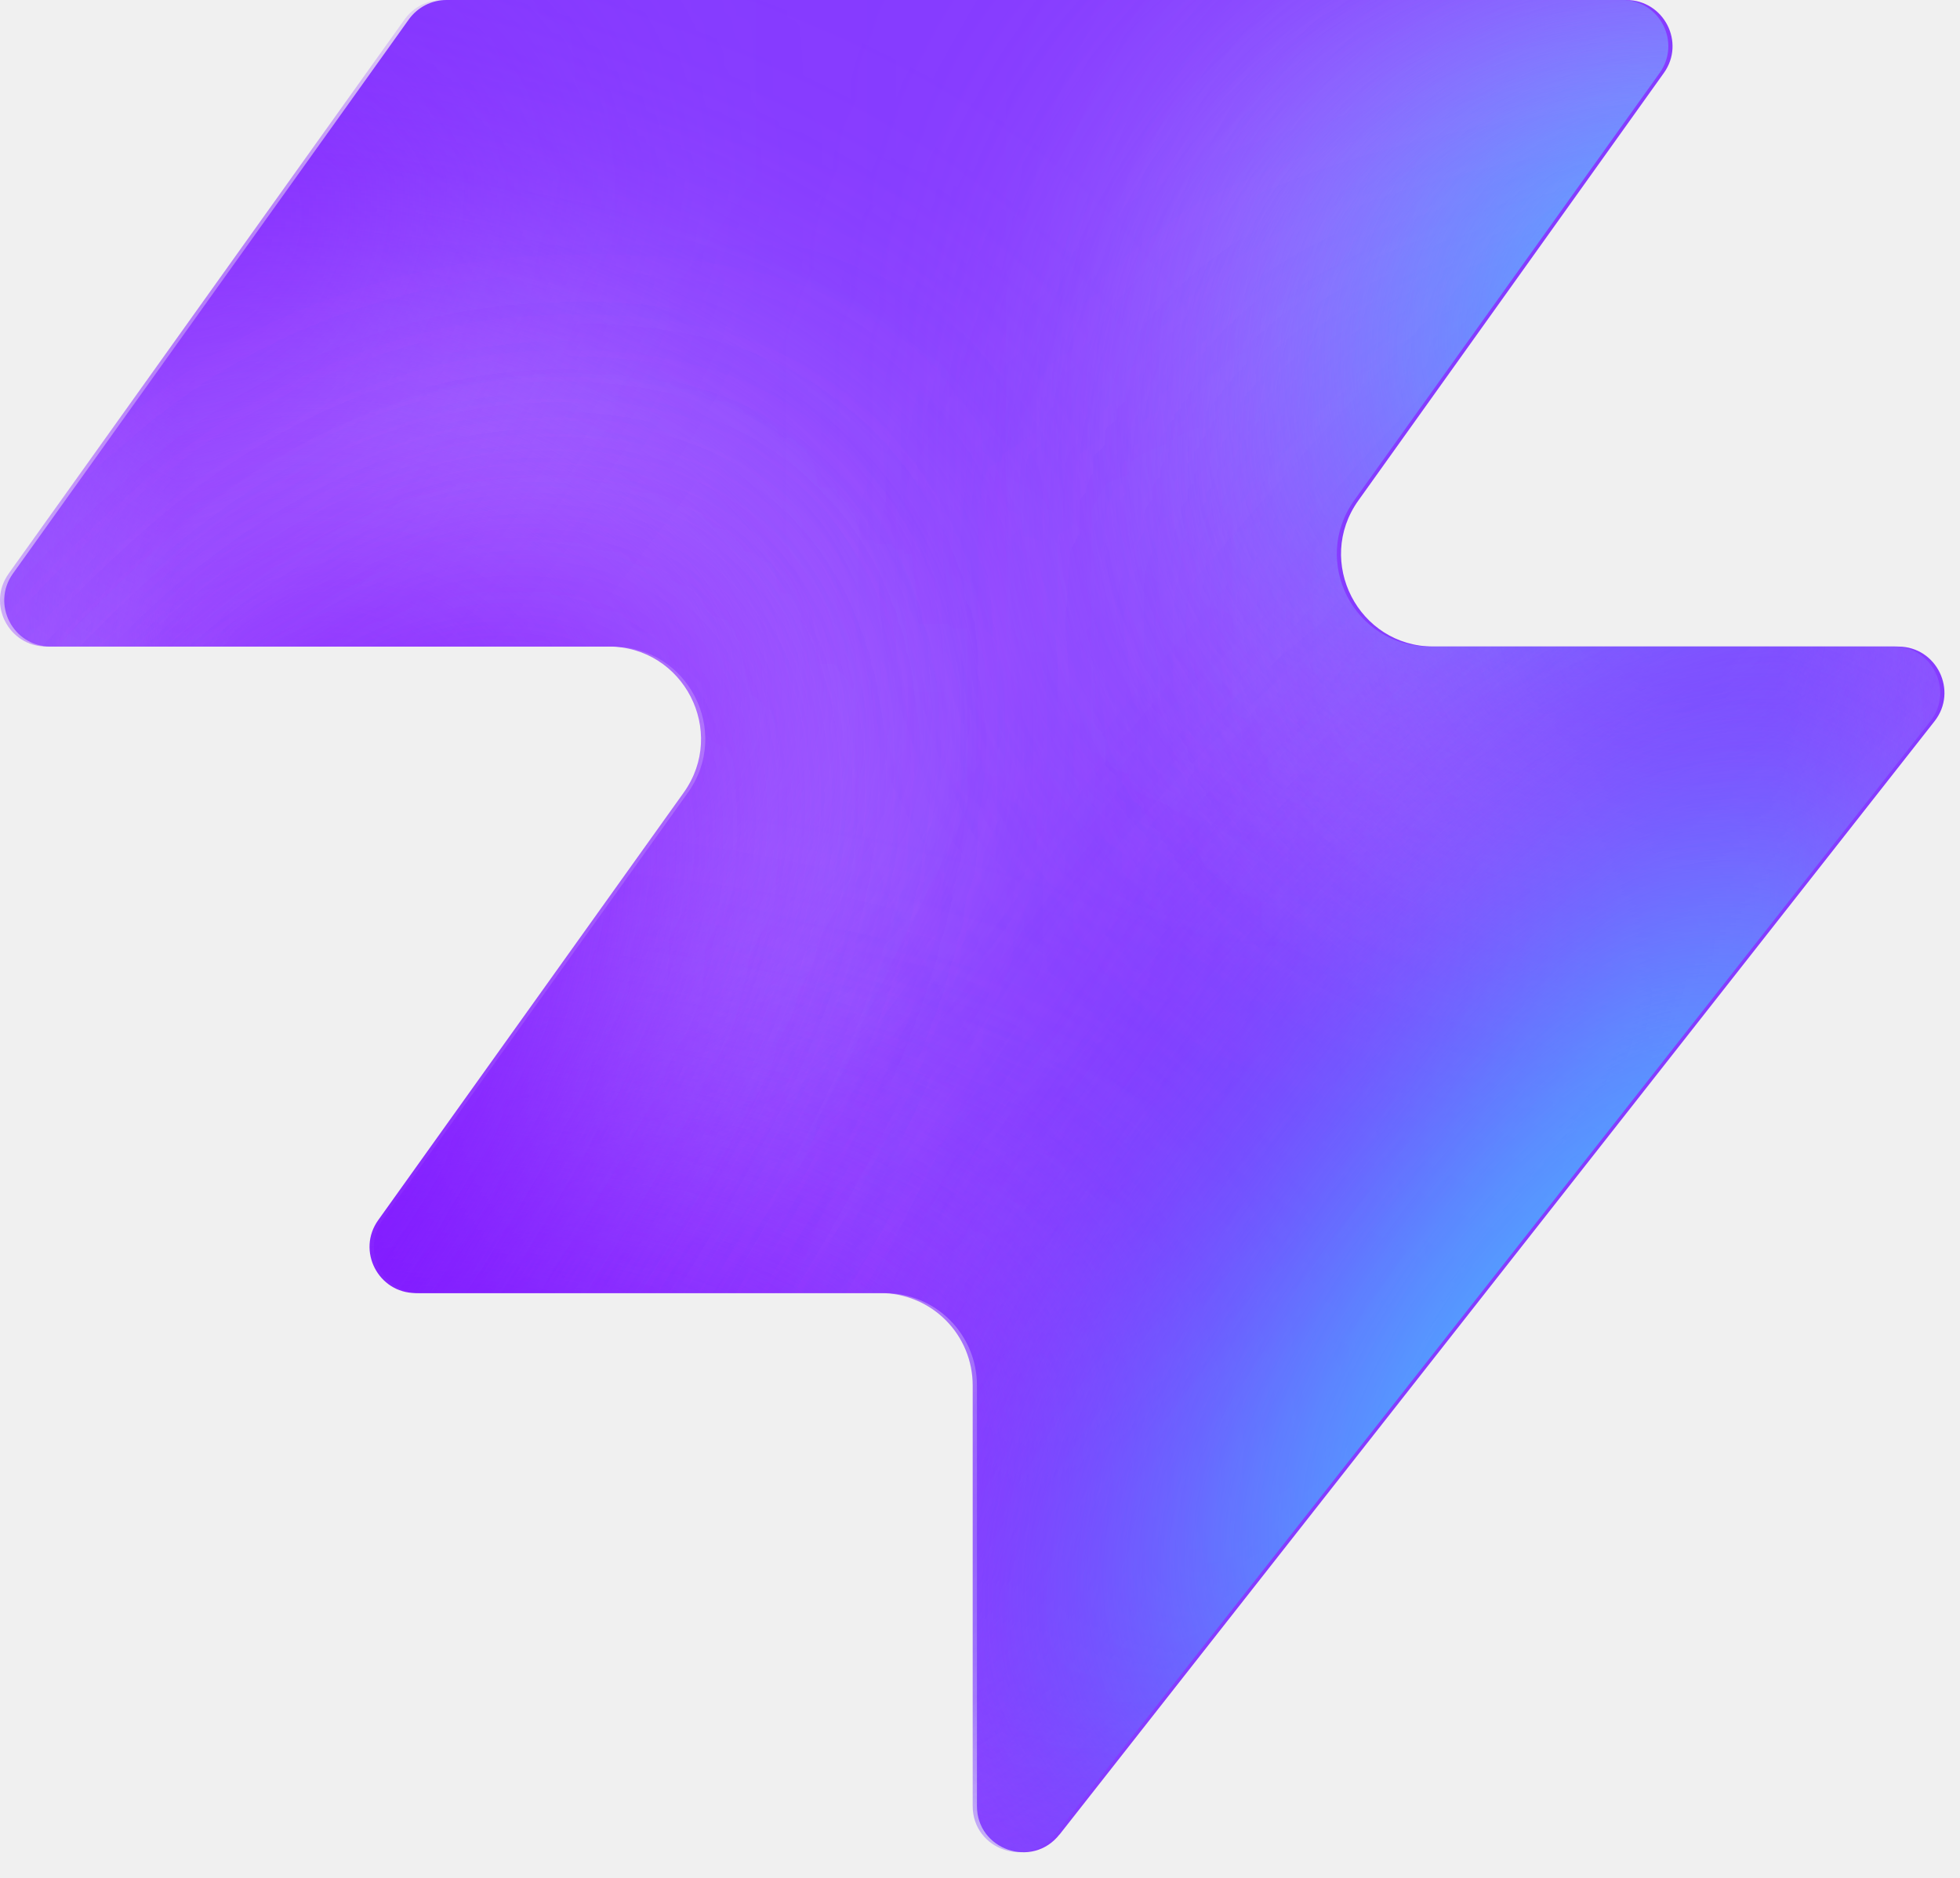
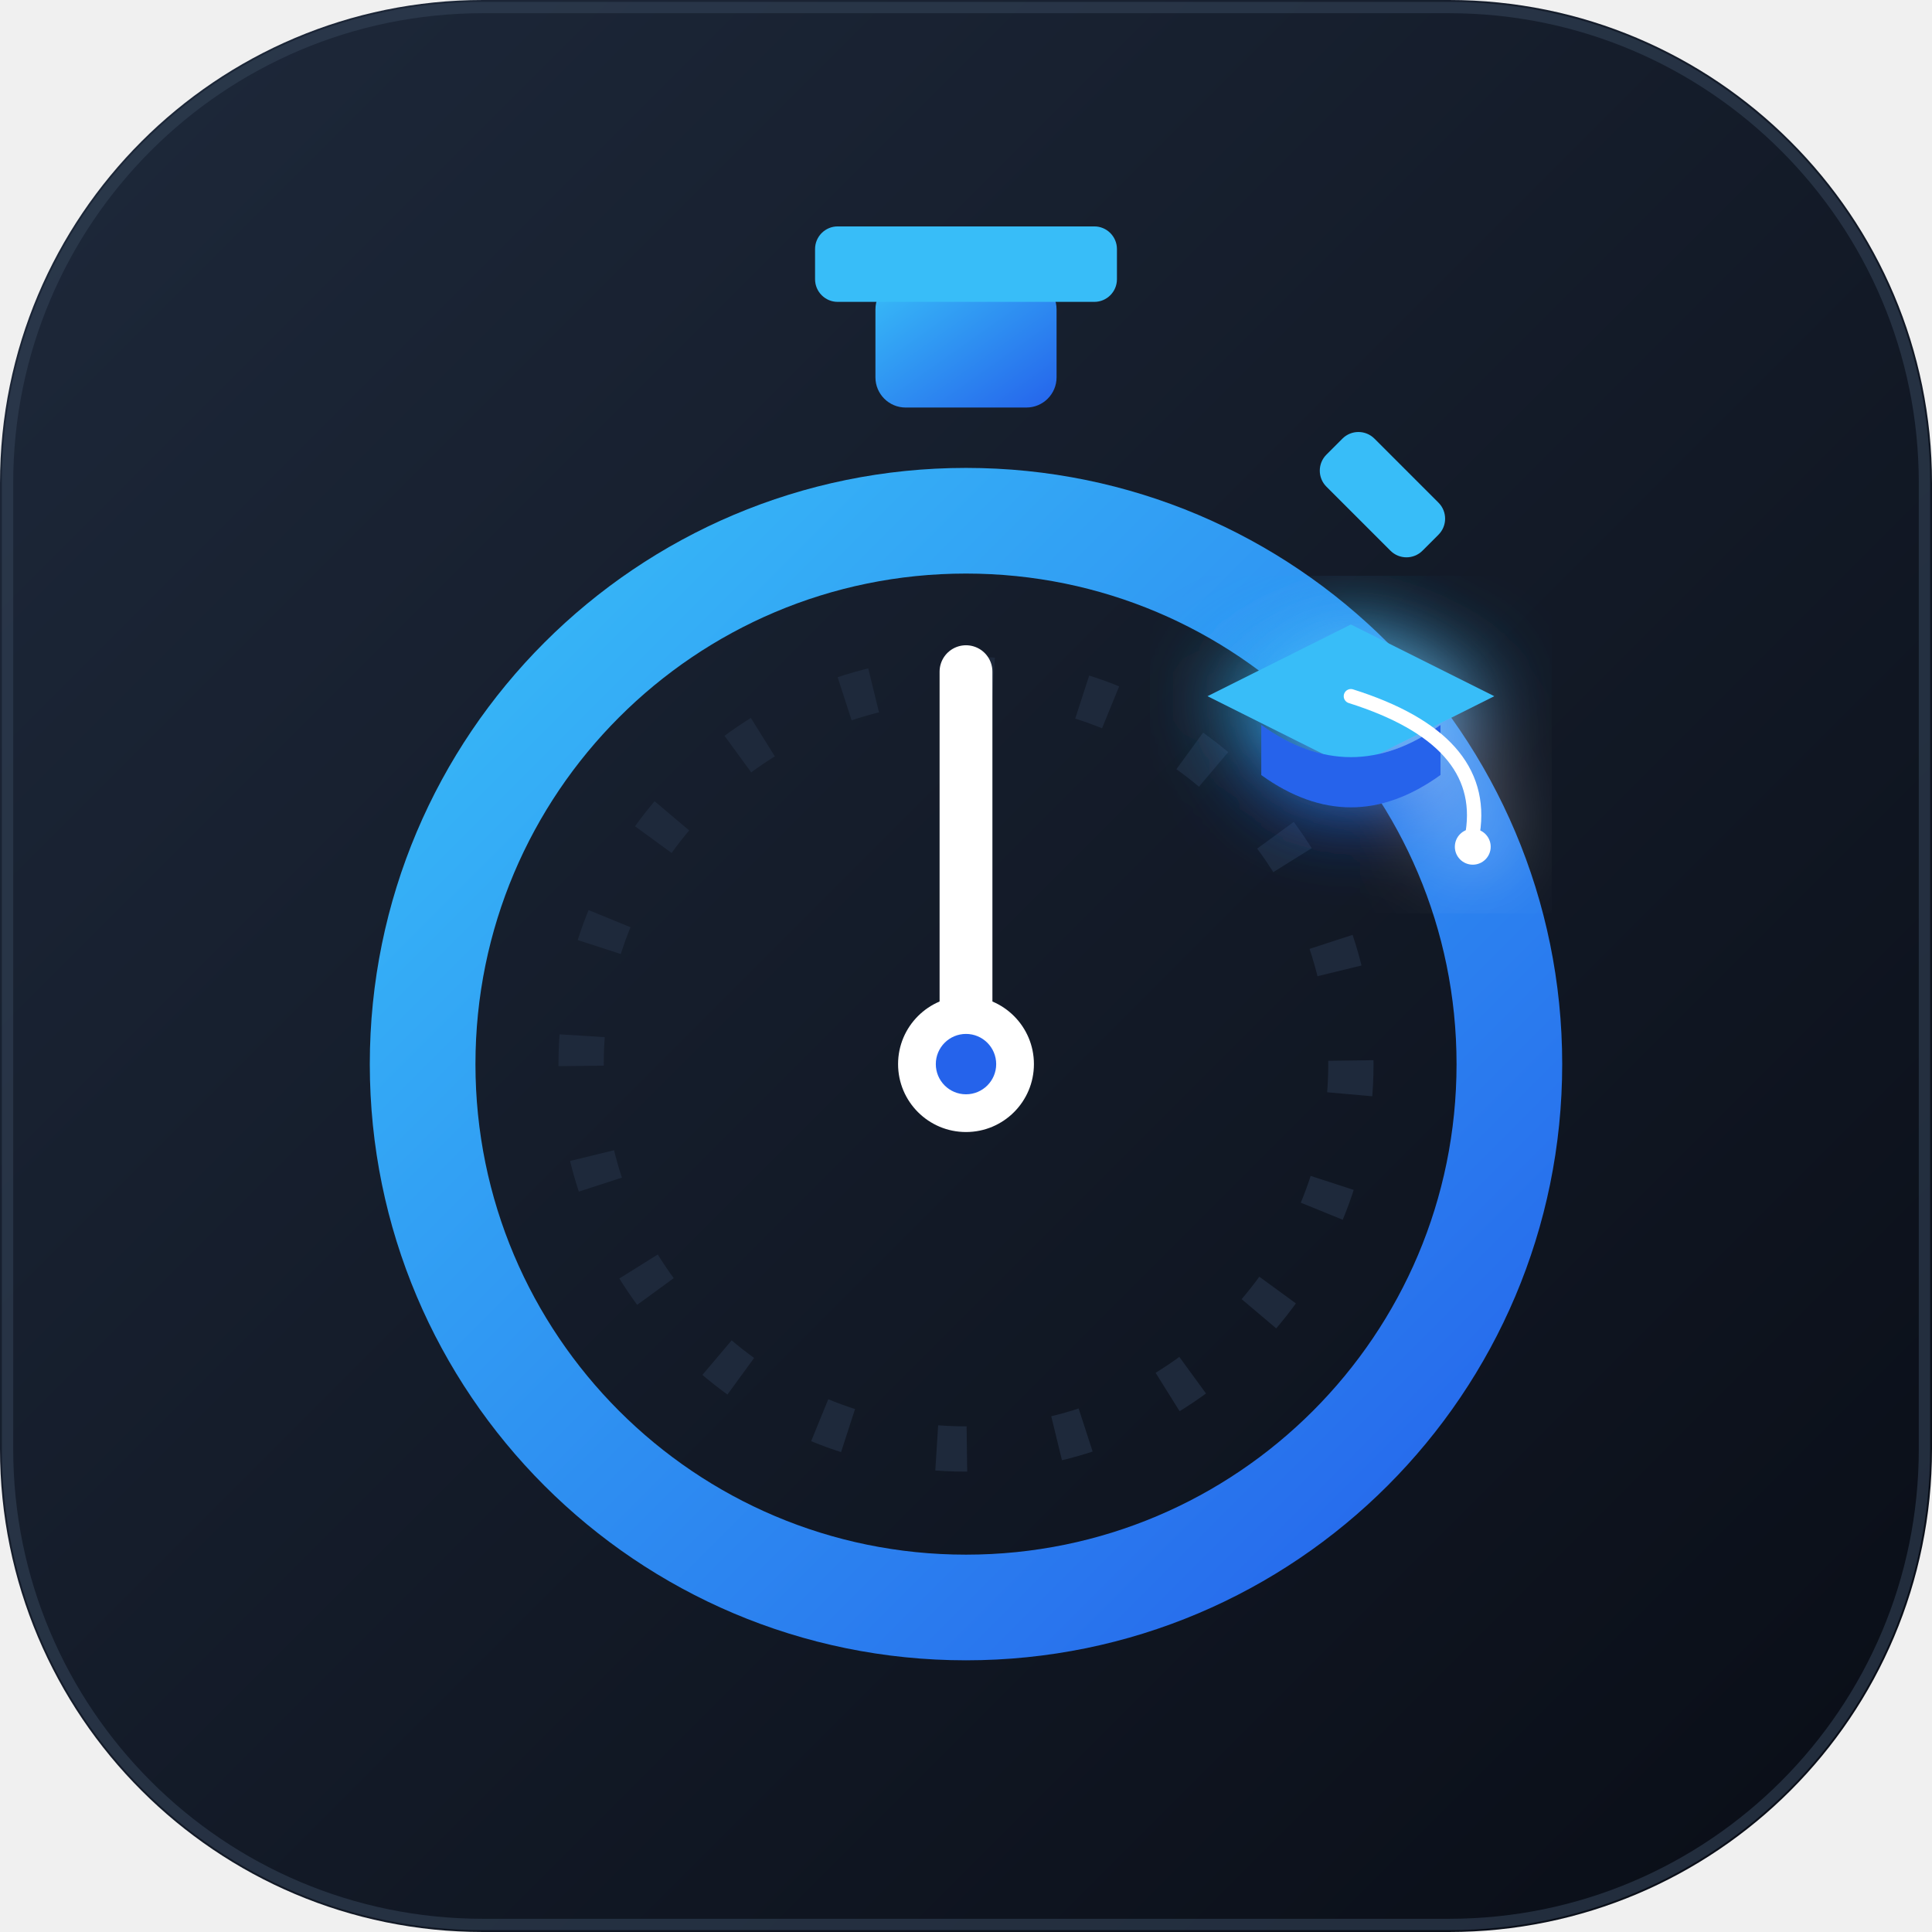
- <svg xmlns="http://www.w3.org/2000/svg" width="48" height="46" fill="none" viewBox="0 0 48 46">
-   <path fill="#863bff" d="M25.946 44.938c-.664.845-2.021.375-2.021-.698V33.937a2.26 2.26 0 0 0-2.262-2.262H10.287c-.92 0-1.456-1.04-.92-1.788l7.48-10.471c1.07-1.497 0-3.578-1.842-3.578H1.237c-.92 0-1.456-1.04-.92-1.788L10.013.474c.214-.297.556-.474.92-.474h28.894c.92 0 1.456 1.04.92 1.788l-7.48 10.471c-1.07 1.498 0 3.579 1.842 3.579h11.377c.943 0 1.473 1.088.89 1.83L25.947 44.94z" style="fill:#863bff;fill:color(display-p3 .525 .23 1);fill-opacity:1" />
-   <mask id="a" width="48" height="46" x="0" y="0" maskUnits="userSpaceOnUse" style="mask-type:alpha">
-     <path fill="#000" d="M25.842 44.938c-.664.844-2.021.375-2.021-.698V33.937a2.26 2.26 0 0 0-2.262-2.262H10.183c-.92 0-1.456-1.04-.92-1.788l7.48-10.471c1.07-1.498 0-3.579-1.842-3.579H1.133c-.92 0-1.456-1.04-.92-1.787L9.91.473c.214-.297.556-.474.92-.474h28.894c.92 0 1.456 1.04.92 1.788l-7.48 10.471c-1.07 1.498 0 3.578 1.842 3.578h11.377c.943 0 1.473 1.088.89 1.832L25.843 44.94z" style="fill:#000;fill-opacity:1" />
-   </mask>
-   <g mask="url(#a)">
-     <g filter="url(#b)">
-       <ellipse cx="5.508" cy="14.704" fill="#ede6ff" rx="5.508" ry="14.704" style="fill:#ede6ff;fill:color(display-p3 .927 .903 1);fill-opacity:1" transform="matrix(.00324 1 1 -.00324 -4.47 31.516)" />
-     </g>
-     <g filter="url(#c)">
-       <ellipse cx="10.399" cy="29.851" fill="#ede6ff" rx="10.399" ry="29.851" style="fill:#ede6ff;fill:color(display-p3 .927 .903 1);fill-opacity:1" transform="matrix(.00324 1 1 -.00324 -39.328 7.883)" />
-     </g>
-     <g filter="url(#d)">
-       <ellipse cx="5.508" cy="30.487" fill="#7e14ff" rx="5.508" ry="30.487" style="fill:#7e14ff;fill:color(display-p3 .492 .077 1);fill-opacity:1" transform="rotate(89.814 -25.913 -14.639)scale(1 -1)" />
-     </g>
-     <g filter="url(#e)">
-       <ellipse cx="5.508" cy="30.599" fill="#7e14ff" rx="5.508" ry="30.599" style="fill:#7e14ff;fill:color(display-p3 .492 .077 1);fill-opacity:1" transform="rotate(89.814 -32.644 -3.334)scale(1 -1)" />
-     </g>
-     <g filter="url(#f)">
-       <ellipse cx="5.508" cy="30.599" fill="#7e14ff" rx="5.508" ry="30.599" style="fill:#7e14ff;fill:color(display-p3 .492 .077 1);fill-opacity:1" transform="matrix(.00324 1 1 -.00324 -34.34 30.47)" />
-     </g>
-     <g filter="url(#g)">
-       <ellipse cx="14.072" cy="22.078" fill="#ede6ff" rx="14.072" ry="22.078" style="fill:#ede6ff;fill:color(display-p3 .927 .903 1);fill-opacity:1" transform="rotate(93.35 24.506 48.493)scale(-1 1)" />
-     </g>
-     <g filter="url(#h)">
-       <ellipse cx="3.47" cy="21.501" fill="#7e14ff" rx="3.47" ry="21.501" style="fill:#7e14ff;fill:color(display-p3 .492 .077 1);fill-opacity:1" transform="rotate(89.009 28.708 47.59)scale(-1 1)" />
-     </g>
-     <g filter="url(#i)">
-       <ellipse cx="3.47" cy="21.501" fill="#7e14ff" rx="3.47" ry="21.501" style="fill:#7e14ff;fill:color(display-p3 .492 .077 1);fill-opacity:1" transform="rotate(89.009 28.708 47.59)scale(-1 1)" />
-     </g>
-     <g filter="url(#j)">
-       <ellipse cx=".387" cy="8.972" fill="#7e14ff" rx="4.407" ry="29.108" style="fill:#7e14ff;fill:color(display-p3 .492 .077 1);fill-opacity:1" transform="rotate(39.51 .387 8.972)" />
-     </g>
-     <g filter="url(#k)">
-       <ellipse cx="47.523" cy="-6.092" fill="#7e14ff" rx="4.407" ry="29.108" style="fill:#7e14ff;fill:color(display-p3 .492 .077 1);fill-opacity:1" transform="rotate(37.892 47.523 -6.092)" />
-     </g>
-     <g filter="url(#l)">
-       <ellipse cx="41.412" cy="6.333" fill="#47bfff" rx="5.971" ry="9.665" style="fill:#47bfff;fill:color(display-p3 .28 .748 1);fill-opacity:1" transform="rotate(37.892 41.412 6.333)" />
-     </g>
-     <g filter="url(#m)">
-       <ellipse cx="-1.879" cy="38.332" fill="#7e14ff" rx="4.407" ry="29.108" style="fill:#7e14ff;fill:color(display-p3 .492 .077 1);fill-opacity:1" transform="rotate(37.892 -1.88 38.332)" />
-     </g>
-     <g filter="url(#n)">
-       <ellipse cx="-1.879" cy="38.332" fill="#7e14ff" rx="4.407" ry="29.108" style="fill:#7e14ff;fill:color(display-p3 .492 .077 1);fill-opacity:1" transform="rotate(37.892 -1.88 38.332)" />
-     </g>
-     <g filter="url(#o)">
-       <ellipse cx="35.651" cy="29.907" fill="#7e14ff" rx="4.407" ry="29.108" style="fill:#7e14ff;fill:color(display-p3 .492 .077 1);fill-opacity:1" transform="rotate(37.892 35.651 29.907)" />
-     </g>
-     <g filter="url(#p)">
-       <ellipse cx="38.418" cy="32.4" fill="#47bfff" rx="5.971" ry="15.297" style="fill:#47bfff;fill:color(display-p3 .28 .748 1);fill-opacity:1" transform="rotate(37.892 38.418 32.4)" />
+ <svg xmlns="http://www.w3.org/2000/svg" viewBox="0 0 512 512" fill="none">
+   <defs>
+     <linearGradient id="bgGrad" x1="0%" y1="0%" x2="100%" y2="100%">
+       <stop offset="0%" stop-color="#1e293b" />
+       <stop offset="100%" stop-color="#090d16" />
+     </linearGradient>
+     <linearGradient id="timerGrad" x1="0%" y1="0%" x2="100%" y2="100%">
+       <stop offset="0%" stop-color="#38bdf8" />
+       <stop offset="100%" stop-color="#2563eb" />
+     </linearGradient>
+     <filter id="glow" x="-20%" y="-20%" width="140%" height="140%">
+       <feGaussianBlur stdDeviation="12" result="blur" />
+       <feComposite in="SourceGraphic" in2="blur" operator="over" />
+     </filter>
+   </defs>
+   <rect width="512" height="512" rx="128" fill="url(#bgGrad)" />
+   <rect width="508" height="508" x="2" y="2" rx="126" stroke="#334155" stroke-width="3" stroke-opacity="0.6" />
+   <g transform="translate(0, 16)">
+     <rect x="232" y="58" width="48" height="34" rx="8" fill="url(#timerGrad)" />
+     <rect x="216" y="44" width="80" height="20" rx="6" fill="#38bdf8" />
+     <rect x="360" y="96" width="36" height="18" rx="6" fill="#38bdf8" transform="rotate(45 360 96)" />
+     <circle cx="256" cy="266" r="144" stroke="url(#timerGrad)" stroke-width="28" stroke-linecap="round" />
+     <circle cx="256" cy="266" r="102" stroke="#1e293b" stroke-width="12" stroke-dasharray="8 24" />
+     <line x1="256" y1="266" x2="256" y2="162" stroke="#ffffff" stroke-width="14" stroke-linecap="round" />
+     <circle cx="256" cy="266" r="18" fill="#ffffff" />
+     <circle cx="256" cy="266" r="8" fill="#2563eb" />
+     <g transform="translate(320, 140) scale(0.95)" filter="url(#glow)">
+       <polygon points="40,10 80,30 40,50 0,30" fill="#38bdf8" />
+       <path d="M15,38 Q40,56 65,38 L65,52 Q40,70 15,52 Z" fill="#2563eb" />
+       <path d="M40,30 Q78,42 74,68" stroke="#ffffff" stroke-width="4" fill="none" stroke-linecap="round" />
+       <circle cx="74" cy="72" r="5" fill="#ffffff" />
    </g>
  </g>
-   <defs>
-     <filter id="b" width="60.045" height="41.654" x="-19.77" y="16.149" color-interpolation-filters="sRGB" filterUnits="userSpaceOnUse">
-       <feFlood flood-opacity="0" result="BackgroundImageFix" />
-       <feBlend in="SourceGraphic" in2="BackgroundImageFix" result="shape" />
-       <feGaussianBlur result="effect1_foregroundBlur_2002_17158" stdDeviation="7.659" />
-     </filter>
-     <filter id="c" width="90.34" height="51.437" x="-54.613" y="-7.533" color-interpolation-filters="sRGB" filterUnits="userSpaceOnUse">
-       <feFlood flood-opacity="0" result="BackgroundImageFix" />
-       <feBlend in="SourceGraphic" in2="BackgroundImageFix" result="shape" />
-       <feGaussianBlur result="effect1_foregroundBlur_2002_17158" stdDeviation="7.659" />
-     </filter>
-     <filter id="d" width="79.355" height="29.4" x="-49.64" y="2.03" color-interpolation-filters="sRGB" filterUnits="userSpaceOnUse">
-       <feFlood flood-opacity="0" result="BackgroundImageFix" />
-       <feBlend in="SourceGraphic" in2="BackgroundImageFix" result="shape" />
-       <feGaussianBlur result="effect1_foregroundBlur_2002_17158" stdDeviation="4.596" />
-     </filter>
-     <filter id="e" width="79.579" height="29.4" x="-45.045" y="20.029" color-interpolation-filters="sRGB" filterUnits="userSpaceOnUse">
-       <feFlood flood-opacity="0" result="BackgroundImageFix" />
-       <feBlend in="SourceGraphic" in2="BackgroundImageFix" result="shape" />
-       <feGaussianBlur result="effect1_foregroundBlur_2002_17158" stdDeviation="4.596" />
-     </filter>
-     <filter id="f" width="79.579" height="29.4" x="-43.513" y="21.178" color-interpolation-filters="sRGB" filterUnits="userSpaceOnUse">
-       <feFlood flood-opacity="0" result="BackgroundImageFix" />
-       <feBlend in="SourceGraphic" in2="BackgroundImageFix" result="shape" />
-       <feGaussianBlur result="effect1_foregroundBlur_2002_17158" stdDeviation="4.596" />
-     </filter>
-     <filter id="g" width="74.749" height="58.852" x="15.756" y="-17.901" color-interpolation-filters="sRGB" filterUnits="userSpaceOnUse">
-       <feFlood flood-opacity="0" result="BackgroundImageFix" />
-       <feBlend in="SourceGraphic" in2="BackgroundImageFix" result="shape" />
-       <feGaussianBlur result="effect1_foregroundBlur_2002_17158" stdDeviation="7.659" />
-     </filter>
-     <filter id="h" width="61.377" height="25.362" x="23.548" y="2.284" color-interpolation-filters="sRGB" filterUnits="userSpaceOnUse">
-       <feFlood flood-opacity="0" result="BackgroundImageFix" />
-       <feBlend in="SourceGraphic" in2="BackgroundImageFix" result="shape" />
-       <feGaussianBlur result="effect1_foregroundBlur_2002_17158" stdDeviation="4.596" />
-     </filter>
-     <filter id="i" width="61.377" height="25.362" x="23.548" y="2.284" color-interpolation-filters="sRGB" filterUnits="userSpaceOnUse">
-       <feFlood flood-opacity="0" result="BackgroundImageFix" />
-       <feBlend in="SourceGraphic" in2="BackgroundImageFix" result="shape" />
-       <feGaussianBlur result="effect1_foregroundBlur_2002_17158" stdDeviation="4.596" />
-     </filter>
-     <filter id="j" width="56.045" height="63.649" x="-27.636" y="-22.853" color-interpolation-filters="sRGB" filterUnits="userSpaceOnUse">
-       <feFlood flood-opacity="0" result="BackgroundImageFix" />
-       <feBlend in="SourceGraphic" in2="BackgroundImageFix" result="shape" />
-       <feGaussianBlur result="effect1_foregroundBlur_2002_17158" stdDeviation="4.596" />
-     </filter>
-     <filter id="k" width="54.814" height="64.646" x="20.116" y="-38.415" color-interpolation-filters="sRGB" filterUnits="userSpaceOnUse">
-       <feFlood flood-opacity="0" result="BackgroundImageFix" />
-       <feBlend in="SourceGraphic" in2="BackgroundImageFix" result="shape" />
-       <feGaussianBlur result="effect1_foregroundBlur_2002_17158" stdDeviation="4.596" />
-     </filter>
-     <filter id="l" width="33.541" height="35.313" x="24.641" y="-11.323" color-interpolation-filters="sRGB" filterUnits="userSpaceOnUse">
-       <feFlood flood-opacity="0" result="BackgroundImageFix" />
-       <feBlend in="SourceGraphic" in2="BackgroundImageFix" result="shape" />
-       <feGaussianBlur result="effect1_foregroundBlur_2002_17158" stdDeviation="4.596" />
-     </filter>
-     <filter id="m" width="54.814" height="64.646" x="-29.286" y="6.009" color-interpolation-filters="sRGB" filterUnits="userSpaceOnUse">
-       <feFlood flood-opacity="0" result="BackgroundImageFix" />
-       <feBlend in="SourceGraphic" in2="BackgroundImageFix" result="shape" />
-       <feGaussianBlur result="effect1_foregroundBlur_2002_17158" stdDeviation="4.596" />
-     </filter>
-     <filter id="n" width="54.814" height="64.646" x="-29.286" y="6.009" color-interpolation-filters="sRGB" filterUnits="userSpaceOnUse">
-       <feFlood flood-opacity="0" result="BackgroundImageFix" />
-       <feBlend in="SourceGraphic" in2="BackgroundImageFix" result="shape" />
-       <feGaussianBlur result="effect1_foregroundBlur_2002_17158" stdDeviation="4.596" />
-     </filter>
-     <filter id="o" width="54.814" height="64.646" x="8.244" y="-2.416" color-interpolation-filters="sRGB" filterUnits="userSpaceOnUse">
-       <feFlood flood-opacity="0" result="BackgroundImageFix" />
-       <feBlend in="SourceGraphic" in2="BackgroundImageFix" result="shape" />
-       <feGaussianBlur result="effect1_foregroundBlur_2002_17158" stdDeviation="4.596" />
-     </filter>
-     <filter id="p" width="39.409" height="43.623" x="18.713" y="10.588" color-interpolation-filters="sRGB" filterUnits="userSpaceOnUse">
-       <feFlood flood-opacity="0" result="BackgroundImageFix" />
-       <feBlend in="SourceGraphic" in2="BackgroundImageFix" result="shape" />
-       <feGaussianBlur result="effect1_foregroundBlur_2002_17158" stdDeviation="4.596" />
-     </filter>
-   </defs>
</svg>
